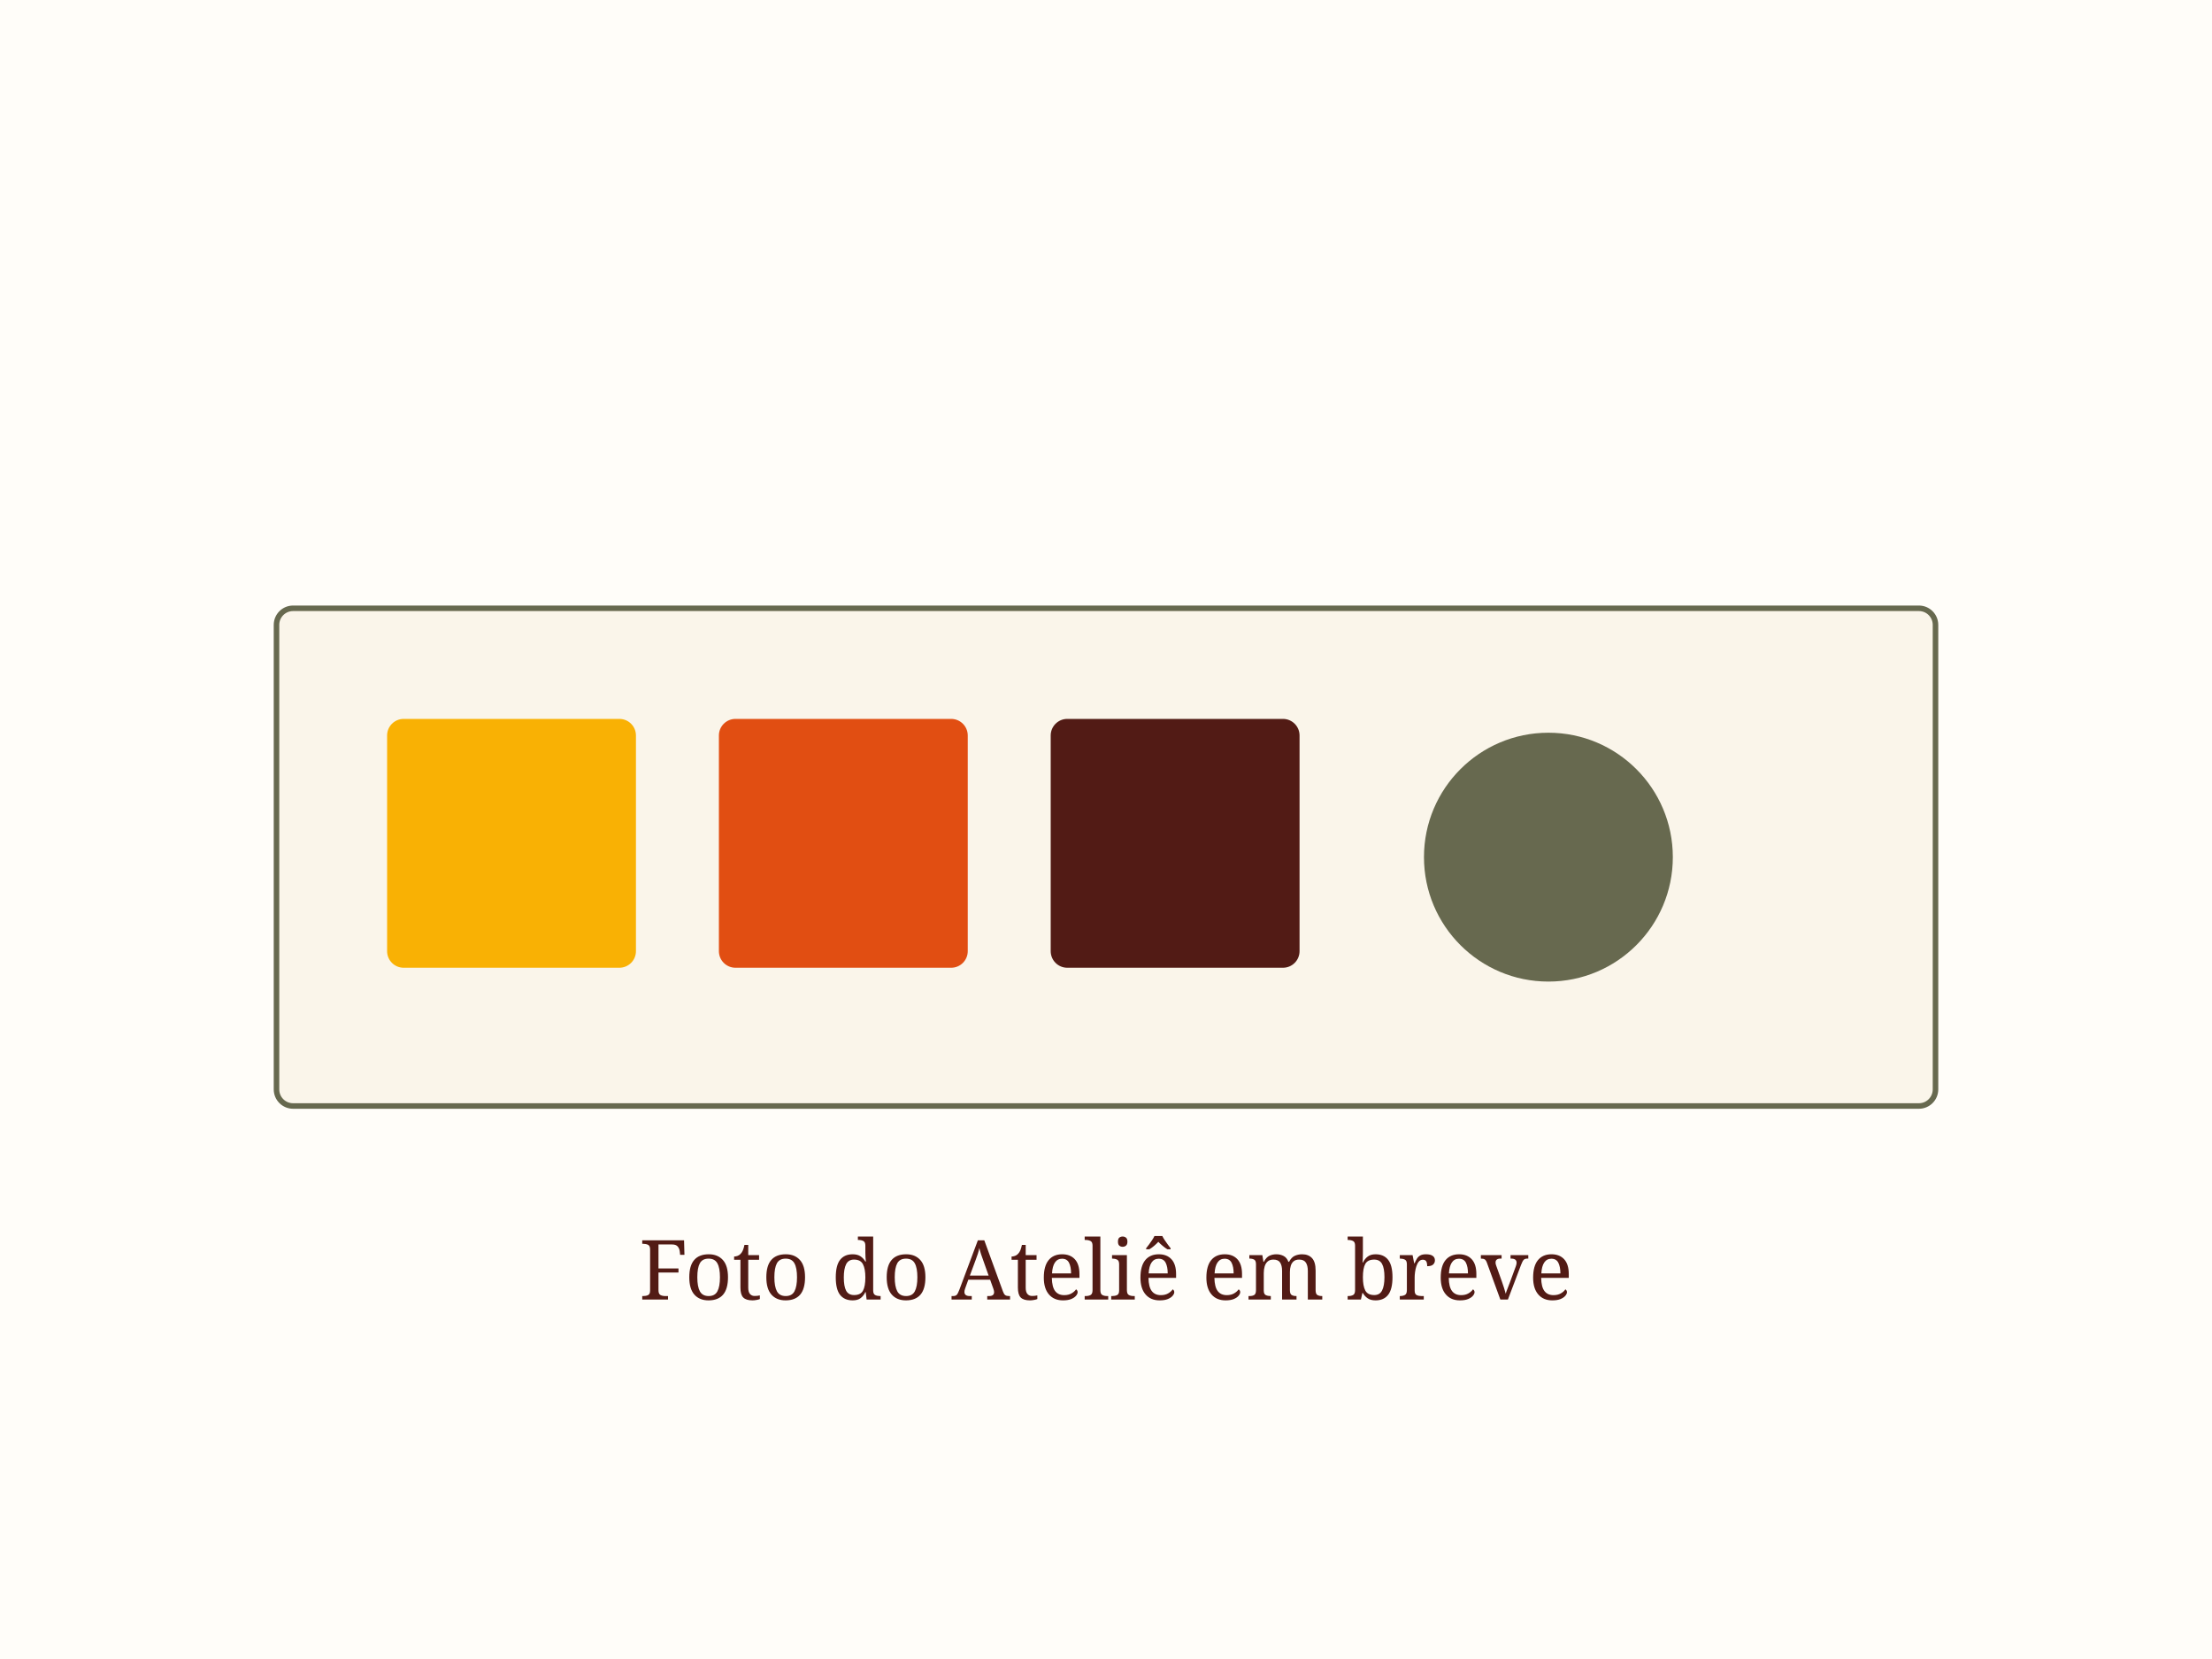
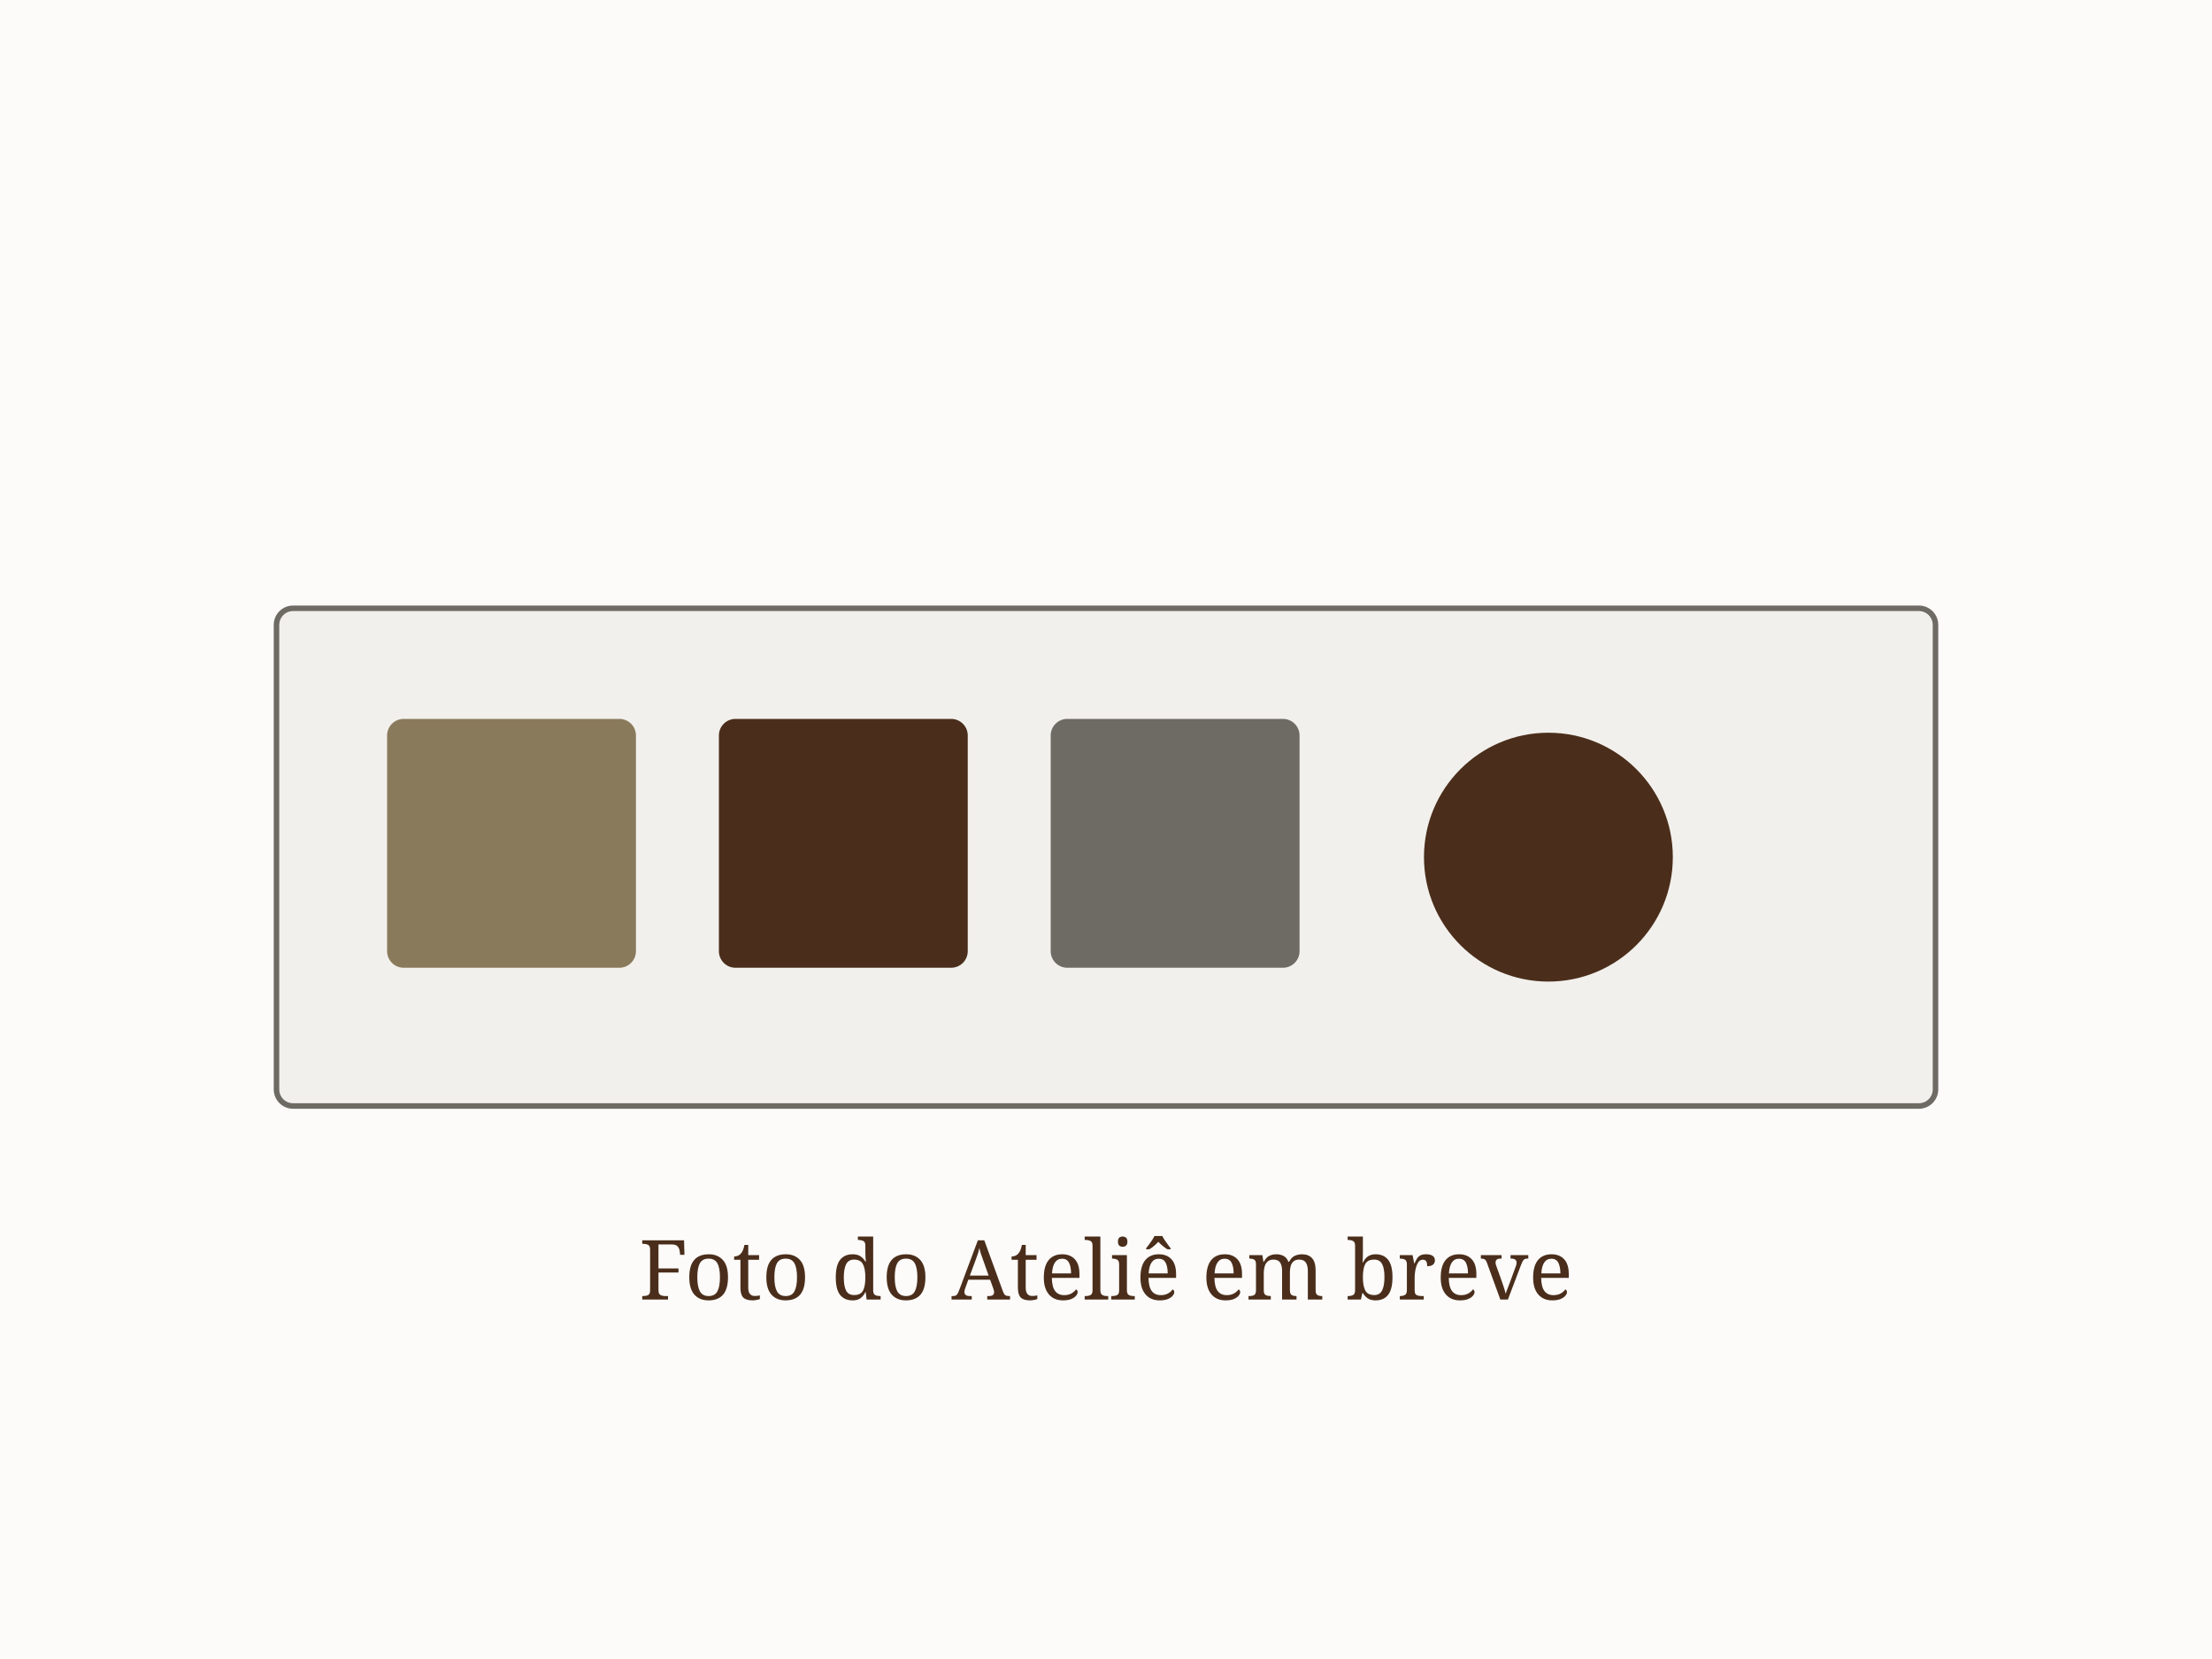
<svg xmlns="http://www.w3.org/2000/svg" width="800" height="600" viewBox="0 0 800 600">
-   <rect width="800" height="600" fill="#FFFDF9" />
-   <rect x="100" y="220" width="600" height="180" rx="6" fill="#FAF5EA" stroke="#67694F" stroke-width="2" />
-   <rect x="140" y="260" width="90" height="90" rx="6" fill="#F9B104" />
-   <rect x="260" y="260" width="90" height="90" rx="6" fill="#E14E12" />
-   <rect x="380" y="260" width="90" height="90" rx="6" fill="#521B15" />
-   <circle cx="560" cy="310" r="45" fill="#67694F" />
-   <text x="400" y="470" font-family="Georgia, serif" font-size="30" fill="#521B15" text-anchor="middle">Foto do Ateliê em breve</text>
+   <rect width="800" height="600" fill="#FCFBF9" />
+   <rect x="100" y="220" width="600" height="180" rx="6" fill="#F2F0EC" stroke="#6E6A64" stroke-width="2" />
+   <rect x="140" y="260" width="90" height="90" rx="6" fill="#8A7A5C" />
+   <rect x="260" y="260" width="90" height="90" rx="6" fill="#4A2E1B" />
+   <rect x="380" y="260" width="90" height="90" rx="6" fill="#6E6A64" />
+   <circle cx="560" cy="310" r="45" fill="#4A2E1B" />
+   <text x="400" y="470" font-family="Georgia, serif" font-size="30" fill="#4A2E1B" text-anchor="middle">Foto do Ateliê em breve</text>
</svg>
